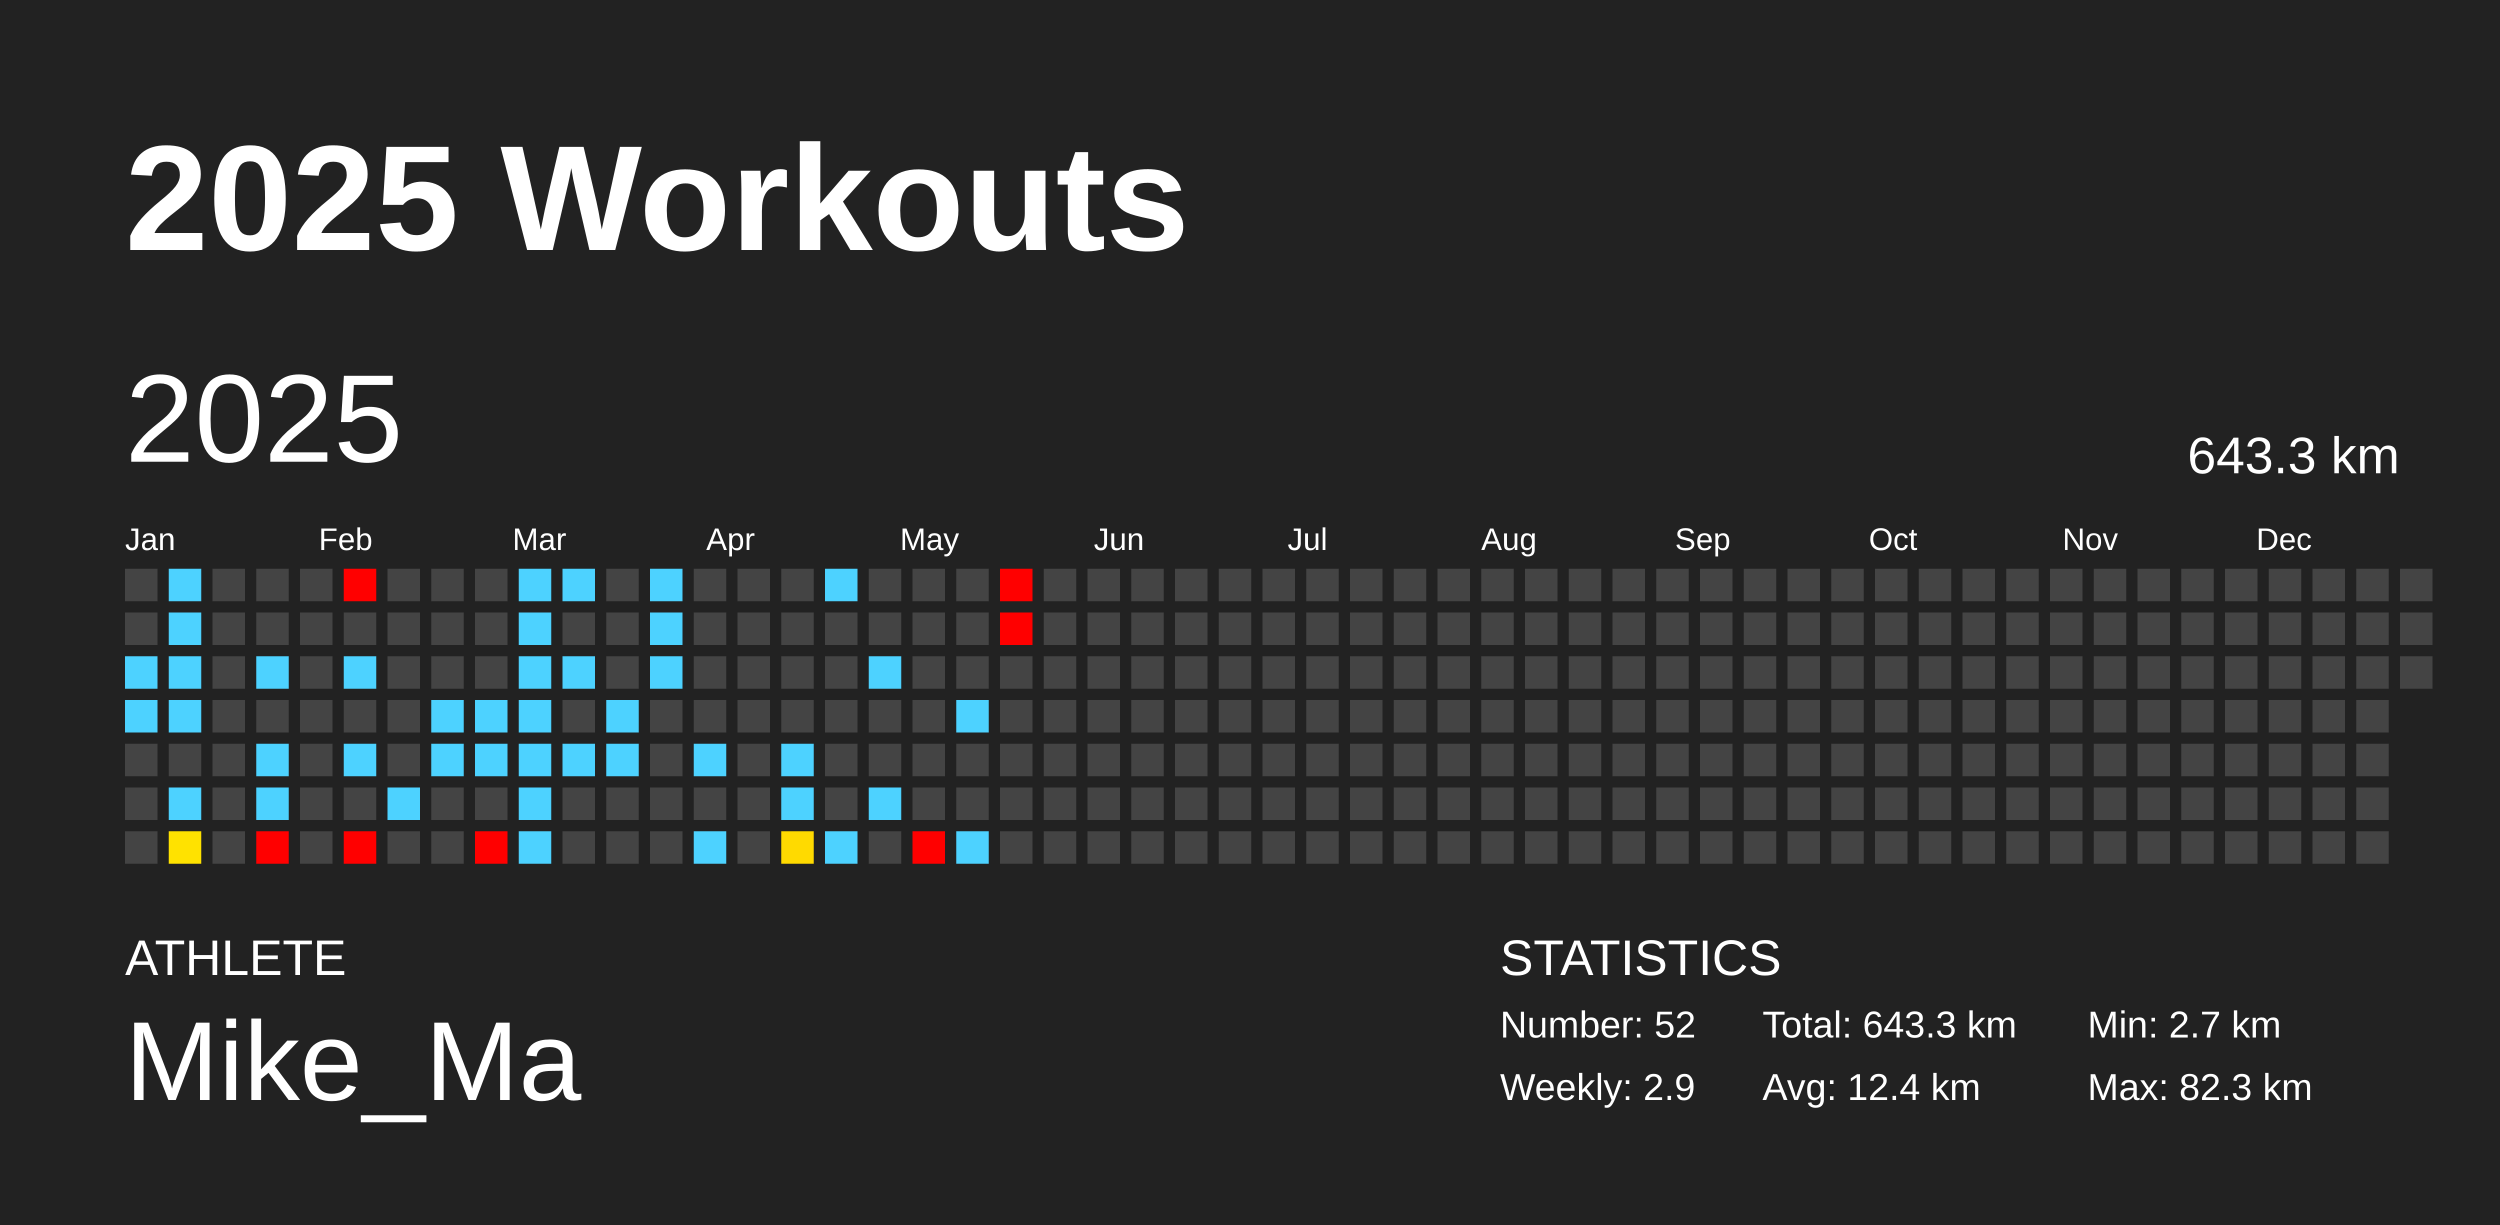
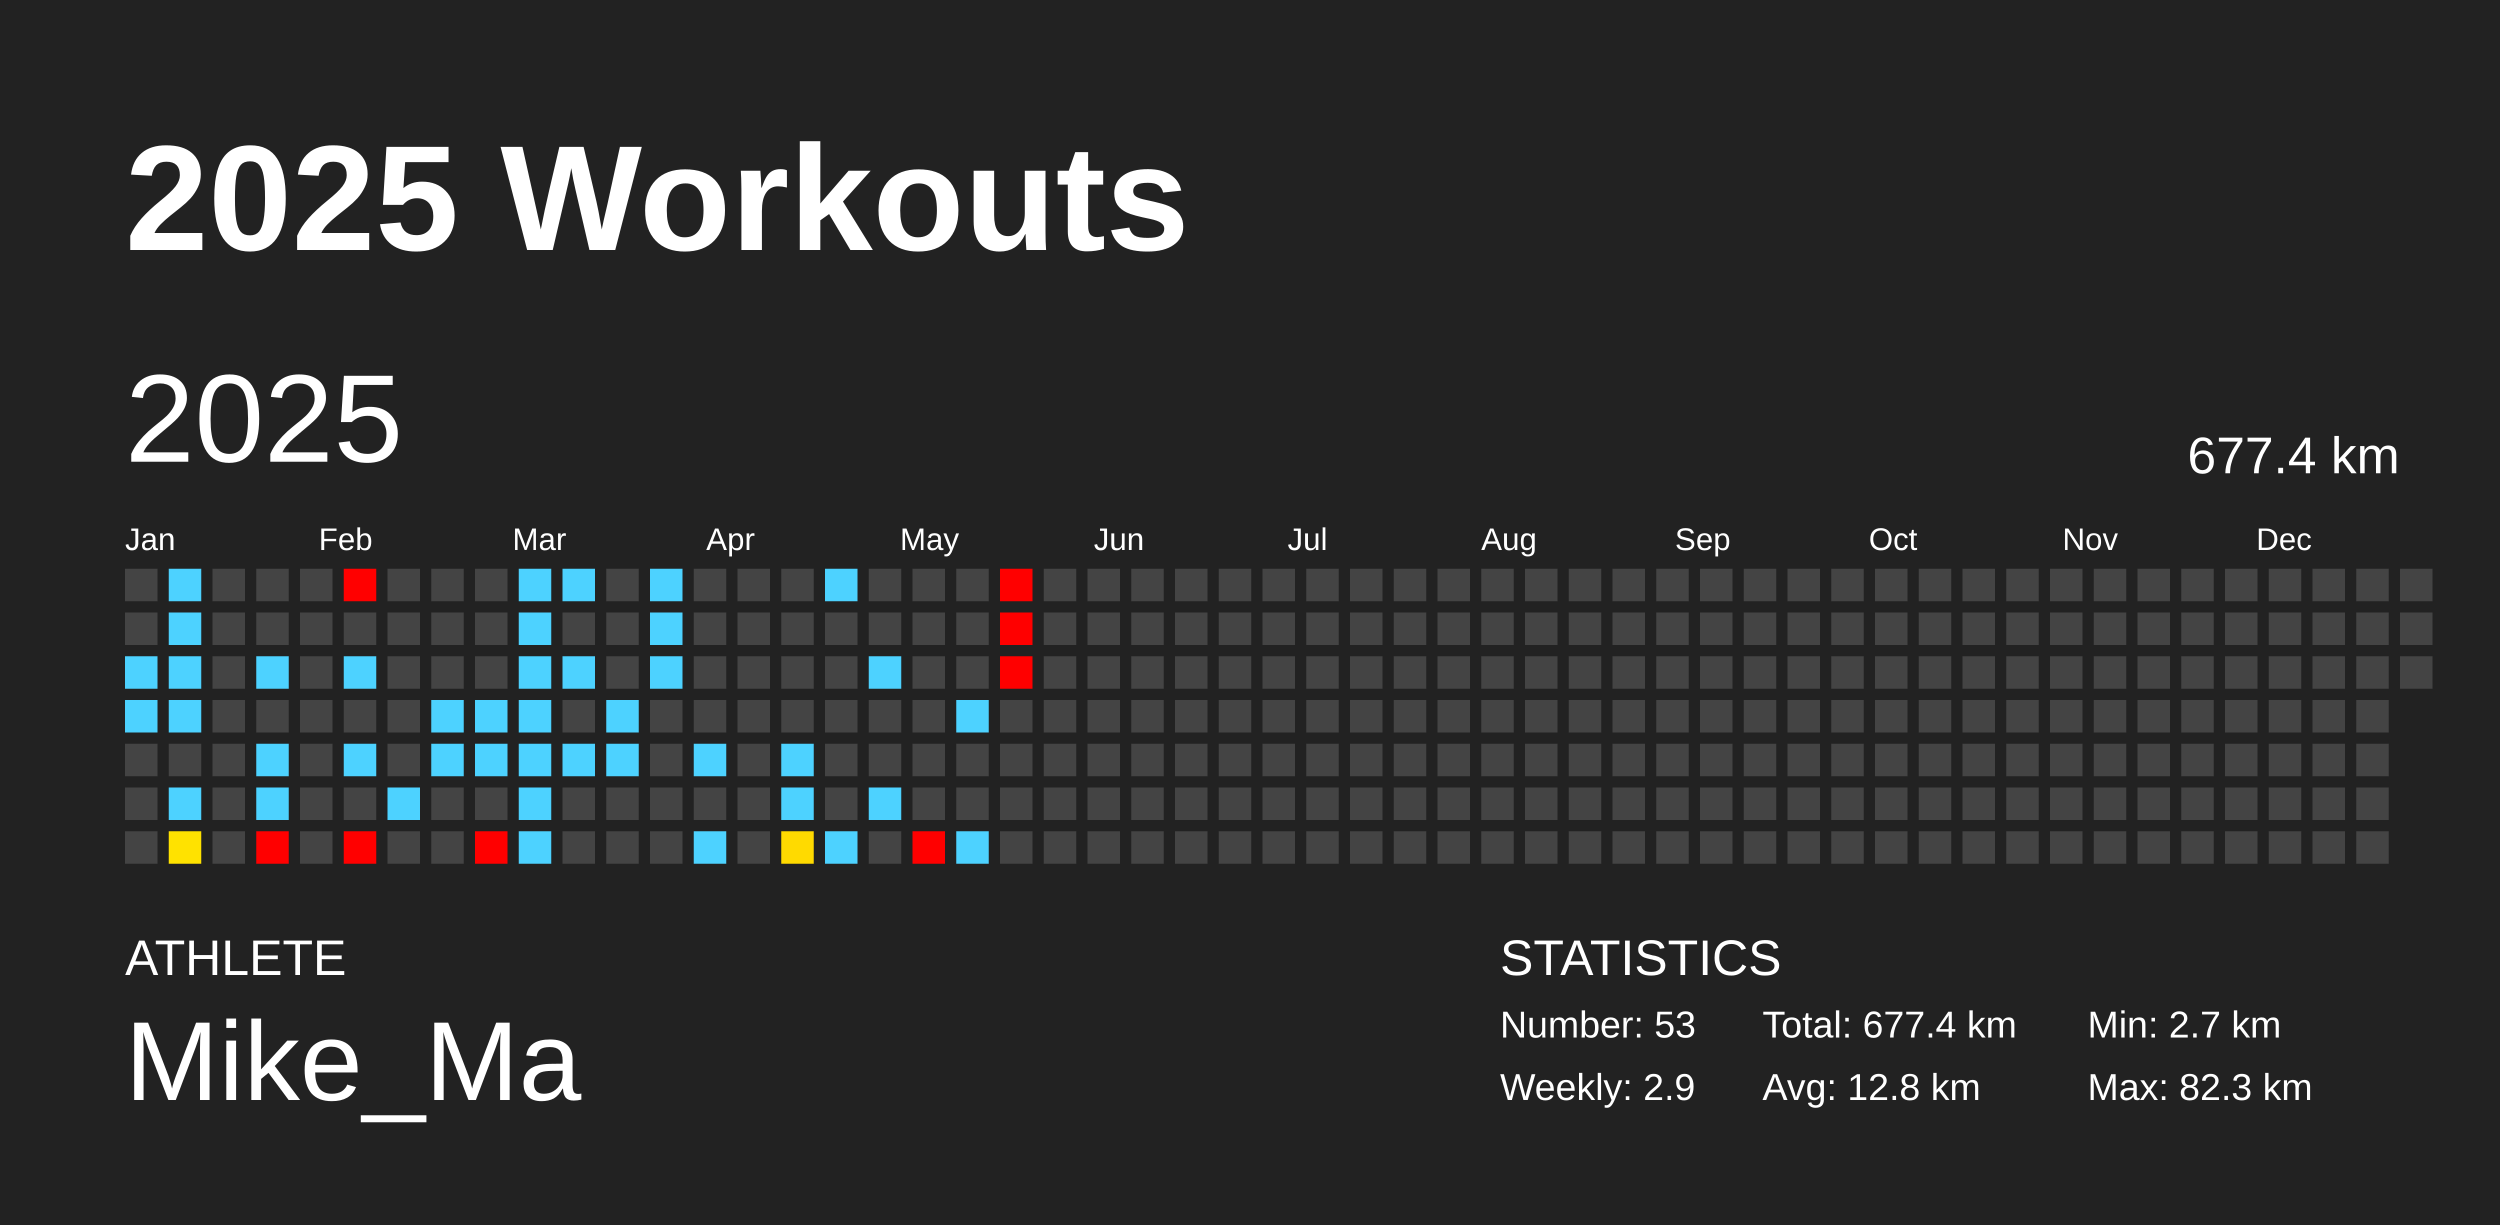
<svg xmlns="http://www.w3.org/2000/svg" baseProfile="full" height="98mm" version="1.1" viewBox="0,0,200,98" width="200mm">
  <defs />
  <rect fill="#222222" height="98" width="200" x="0" y="0" />
  <text fill="#FFFFFF" style="font-size:12px; font-family:Arial; font-weight:bold;" x="10" y="20">2025 Workouts</text>
  <text fill="#FFFFFF" style="font-size:4px; font-family:Arial" x="10" y="78">ATHLETE</text>
  <text fill="#FFFFFF" style="font-size:9px; font-family:Arial" x="10" y="88">Mike_Ma</text>
  <text fill="#FFFFFF" style="font-size:4px; font-family:Arial" x="120" y="78">STATISTICS</text>
-   <text fill="#FFFFFF" style="font-size:3px; font-family:Arial" x="120" y="83">Number: 52</text>
+   <text fill="#FFFFFF" style="font-size:3px; font-family:Arial" x="120" y="83">Number: 53</text>
  <text fill="#FFFFFF" style="font-size:3px; font-family:Arial" x="120" y="88">Weekly: 2.9</text>
-   <text fill="#FFFFFF" style="font-size:3px; font-family:Arial" x="141" y="83">Total: 643.3 km</text>
-   <text fill="#FFFFFF" style="font-size:3px; font-family:Arial" x="141" y="88">Avg: 12.4 km</text>
+   <text fill="#FFFFFF" style="font-size:3px; font-family:Arial" x="141" y="83">Total: 677.4 km</text>
+   <text fill="#FFFFFF" style="font-size:3px; font-family:Arial" x="141" y="88">Avg: 12.8 km</text>
  <text fill="#FFFFFF" style="font-size:3px; font-family:Arial" x="167" y="83">Min: 2.7 km</text>
  <text fill="#FFFFFF" style="font-size:3px; font-family:Arial" x="167" y="88">Max: 82.3 km</text>
  <text dominant-baseline="hanging" fill="#FFFFFF" style="font-size:10.0px; font-family:Arial;" x="10" y="30">2025</text>
-   <text dominant-baseline="hanging" fill="#FFFFFF" style="font-size:4.125px; font-family:Arial;" x="175" y="35">643.3 km</text>
+   <text dominant-baseline="hanging" fill="#FFFFFF" style="font-size:4.125px; font-family:Arial;" x="175" y="35">677.4 km</text>
  <text fill="#FFFFFF" style="font-size:2.5px; font-family:Arial" x="10.0" y="44">Jan</text>
  <text fill="#FFFFFF" style="font-size:2.5px; font-family:Arial" x="25.5" y="44">Feb</text>
  <text fill="#FFFFFF" style="font-size:2.5px; font-family:Arial" x="41.0" y="44">Mar</text>
  <text fill="#FFFFFF" style="font-size:2.5px; font-family:Arial" x="56.5" y="44">Apr</text>
  <text fill="#FFFFFF" style="font-size:2.5px; font-family:Arial" x="72.0" y="44">May</text>
  <text fill="#FFFFFF" style="font-size:2.5px; font-family:Arial" x="87.5" y="44">Jun</text>
  <text fill="#FFFFFF" style="font-size:2.5px; font-family:Arial" x="103.0" y="44">Jul</text>
  <text fill="#FFFFFF" style="font-size:2.5px; font-family:Arial" x="118.5" y="44">Aug</text>
  <text fill="#FFFFFF" style="font-size:2.5px; font-family:Arial" x="134.0" y="44">Sep</text>
  <text fill="#FFFFFF" style="font-size:2.5px; font-family:Arial" x="149.5" y="44">Oct</text>
  <text fill="#FFFFFF" style="font-size:2.5px; font-family:Arial" x="165.0" y="44">Nov</text>
  <text fill="#FFFFFF" style="font-size:2.5px; font-family:Arial" x="180.5" y="44">Dec</text>
  <rect fill="#444444" height="2.6" width="2.6" x="10.0" y="45.5" />
  <rect fill="#444444" height="2.6" width="2.6" x="10.0" y="49.0" />
  <rect fill="#4dd2ff" height="2.6" width="2.6" x="10.0" y="52.5" />
  <rect fill="#4dd2ff" height="2.6" width="2.6" x="10.0" y="56.0" />
  <rect fill="#444444" height="2.6" width="2.6" x="10.0" y="59.5" />
  <rect fill="#444444" height="2.6" width="2.6" x="10.0" y="63.0" />
  <rect fill="#444444" height="2.6" width="2.6" x="10.0" y="66.5" />
  <rect fill="#4dd2ff" height="2.6" width="2.6" x="13.5" y="45.5" />
  <rect fill="#4dd2ff" height="2.6" width="2.6" x="13.5" y="49.0" />
  <rect fill="#4dd2ff" height="2.6" width="2.6" x="13.5" y="52.5" />
  <rect fill="#4dd2ff" height="2.6" width="2.6" x="13.5" y="56.0" />
  <rect fill="#444444" height="2.6" width="2.6" x="13.5" y="59.5" />
  <rect fill="#4dd2ff" height="2.6" width="2.6" x="13.5" y="63.0" />
  <rect fill="#ffe200" height="2.6" width="2.6" x="13.5" y="66.5" />
  <rect fill="#444444" height="2.6" width="2.6" x="17.0" y="45.5" />
  <rect fill="#444444" height="2.6" width="2.6" x="17.0" y="49.0" />
  <rect fill="#444444" height="2.6" width="2.6" x="17.0" y="52.5" />
  <rect fill="#444444" height="2.6" width="2.6" x="17.0" y="56.0" />
  <rect fill="#444444" height="2.6" width="2.6" x="17.0" y="59.5" />
  <rect fill="#444444" height="2.6" width="2.6" x="17.0" y="63.0" />
  <rect fill="#444444" height="2.6" width="2.6" x="17.0" y="66.5" />
  <rect fill="#444444" height="2.6" width="2.6" x="20.5" y="45.5" />
  <rect fill="#444444" height="2.6" width="2.6" x="20.5" y="49.0" />
  <rect fill="#4dd2ff" height="2.6" width="2.6" x="20.5" y="52.5" />
  <rect fill="#444444" height="2.6" width="2.6" x="20.5" y="56.0" />
  <rect fill="#4dd2ff" height="2.6" width="2.6" x="20.5" y="59.5" />
  <rect fill="#4dd2ff" height="2.6" width="2.6" x="20.5" y="63.0" />
  <rect fill="red" height="2.6" width="2.6" x="20.5" y="66.5" />
  <rect fill="#444444" height="2.6" width="2.6" x="24.0" y="45.5" />
  <rect fill="#444444" height="2.6" width="2.6" x="24.0" y="49.0" />
  <rect fill="#444444" height="2.6" width="2.6" x="24.0" y="52.5" />
  <rect fill="#444444" height="2.6" width="2.6" x="24.0" y="56.0" />
  <rect fill="#444444" height="2.6" width="2.6" x="24.0" y="59.5" />
  <rect fill="#444444" height="2.6" width="2.6" x="24.0" y="63.0" />
  <rect fill="#444444" height="2.6" width="2.6" x="24.0" y="66.5" />
  <rect fill="red" height="2.6" width="2.6" x="27.5" y="45.5" />
  <rect fill="#444444" height="2.6" width="2.6" x="27.5" y="49.0" />
  <rect fill="#4dd2ff" height="2.6" width="2.6" x="27.5" y="52.5" />
  <rect fill="#444444" height="2.6" width="2.6" x="27.5" y="56.0" />
  <rect fill="#4dd2ff" height="2.6" width="2.6" x="27.5" y="59.5" />
  <rect fill="#444444" height="2.6" width="2.6" x="27.5" y="63.0" />
  <rect fill="red" height="2.6" width="2.6" x="27.5" y="66.5" />
  <rect fill="#444444" height="2.6" width="2.6" x="31.0" y="45.5" />
  <rect fill="#444444" height="2.6" width="2.6" x="31.0" y="49.0" />
  <rect fill="#444444" height="2.6" width="2.6" x="31.0" y="52.5" />
  <rect fill="#444444" height="2.6" width="2.6" x="31.0" y="56.0" />
  <rect fill="#444444" height="2.6" width="2.6" x="31.0" y="59.5" />
  <rect fill="#4dd2ff" height="2.6" width="2.6" x="31.0" y="63.0" />
  <rect fill="#444444" height="2.6" width="2.6" x="31.0" y="66.5" />
  <rect fill="#444444" height="2.6" width="2.6" x="34.5" y="45.5" />
  <rect fill="#444444" height="2.6" width="2.6" x="34.5" y="49.0" />
  <rect fill="#444444" height="2.6" width="2.6" x="34.5" y="52.5" />
  <rect fill="#4dd2ff" height="2.6" width="2.6" x="34.5" y="56.0" />
  <rect fill="#4dd2ff" height="2.6" width="2.6" x="34.5" y="59.5" />
  <rect fill="#444444" height="2.6" width="2.6" x="34.5" y="63.0" />
  <rect fill="#444444" height="2.6" width="2.6" x="34.5" y="66.5" />
  <rect fill="#444444" height="2.6" width="2.6" x="38.0" y="45.5" />
  <rect fill="#444444" height="2.6" width="2.6" x="38.0" y="49.0" />
  <rect fill="#444444" height="2.6" width="2.6" x="38.0" y="52.5" />
  <rect fill="#4dd2ff" height="2.6" width="2.6" x="38.0" y="56.0" />
  <rect fill="#4dd2ff" height="2.6" width="2.6" x="38.0" y="59.5" />
  <rect fill="#444444" height="2.6" width="2.6" x="38.0" y="63.0" />
  <rect fill="red" height="2.6" width="2.6" x="38.0" y="66.5" />
  <rect fill="#4dd2ff" height="2.6" width="2.6" x="41.5" y="45.5" />
  <rect fill="#4dd2ff" height="2.6" width="2.6" x="41.5" y="49.0" />
  <rect fill="#4dd2ff" height="2.6" width="2.6" x="41.5" y="52.5" />
  <rect fill="#4dd2ff" height="2.6" width="2.6" x="41.5" y="56.0" />
  <rect fill="#4dd2ff" height="2.6" width="2.6" x="41.5" y="59.5" />
  <rect fill="#4dd2ff" height="2.6" width="2.6" x="41.5" y="63.0" />
  <rect fill="#4dd2ff" height="2.6" width="2.6" x="41.5" y="66.5" />
  <rect fill="#4dd2ff" height="2.6" width="2.6" x="45.0" y="45.5" />
  <rect fill="#444444" height="2.6" width="2.6" x="45.0" y="49.0" />
  <rect fill="#4dd2ff" height="2.6" width="2.6" x="45.0" y="52.5" />
  <rect fill="#444444" height="2.6" width="2.6" x="45.0" y="56.0" />
  <rect fill="#4dd2ff" height="2.6" width="2.6" x="45.0" y="59.5" />
  <rect fill="#444444" height="2.6" width="2.6" x="45.0" y="63.0" />
  <rect fill="#444444" height="2.6" width="2.6" x="45.0" y="66.5" />
  <rect fill="#444444" height="2.6" width="2.6" x="48.5" y="45.5" />
  <rect fill="#444444" height="2.6" width="2.6" x="48.5" y="49.0" />
  <rect fill="#444444" height="2.6" width="2.6" x="48.5" y="52.5" />
  <rect fill="#4dd2ff" height="2.6" width="2.6" x="48.5" y="56.0" />
  <rect fill="#4dd2ff" height="2.6" width="2.6" x="48.5" y="59.5" />
  <rect fill="#444444" height="2.6" width="2.6" x="48.5" y="63.0" />
  <rect fill="#444444" height="2.6" width="2.6" x="48.5" y="66.5" />
  <rect fill="#4dd2ff" height="2.6" width="2.6" x="52.0" y="45.5" />
  <rect fill="#4dd2ff" height="2.6" width="2.6" x="52.0" y="49.0" />
  <rect fill="#4dd2ff" height="2.6" width="2.6" x="52.0" y="52.5" />
  <rect fill="#444444" height="2.6" width="2.6" x="52.0" y="56.0" />
  <rect fill="#444444" height="2.6" width="2.6" x="52.0" y="59.5" />
  <rect fill="#444444" height="2.6" width="2.6" x="52.0" y="63.0" />
  <rect fill="#444444" height="2.6" width="2.6" x="52.0" y="66.5" />
  <rect fill="#444444" height="2.6" width="2.6" x="55.5" y="45.5" />
  <rect fill="#444444" height="2.6" width="2.6" x="55.5" y="49.0" />
  <rect fill="#444444" height="2.6" width="2.6" x="55.5" y="52.5" />
  <rect fill="#444444" height="2.6" width="2.6" x="55.5" y="56.0" />
  <rect fill="#4dd2ff" height="2.6" width="2.6" x="55.5" y="59.5" />
  <rect fill="#444444" height="2.6" width="2.6" x="55.5" y="63.0" />
  <rect fill="#4dd2ff" height="2.6" width="2.6" x="55.5" y="66.5" />
  <rect fill="#444444" height="2.6" width="2.6" x="59.0" y="45.5" />
  <rect fill="#444444" height="2.6" width="2.6" x="59.0" y="49.0" />
  <rect fill="#444444" height="2.6" width="2.6" x="59.0" y="52.5" />
  <rect fill="#444444" height="2.6" width="2.6" x="59.0" y="56.0" />
  <rect fill="#444444" height="2.6" width="2.6" x="59.0" y="59.5" />
  <rect fill="#444444" height="2.6" width="2.6" x="59.0" y="63.0" />
  <rect fill="#444444" height="2.6" width="2.6" x="59.0" y="66.5" />
  <rect fill="#444444" height="2.6" width="2.6" x="62.5" y="45.5" />
  <rect fill="#444444" height="2.6" width="2.6" x="62.5" y="49.0" />
  <rect fill="#444444" height="2.6" width="2.6" x="62.5" y="52.5" />
  <rect fill="#444444" height="2.6" width="2.6" x="62.5" y="56.0" />
  <rect fill="#4dd2ff" height="2.6" width="2.6" x="62.5" y="59.5" />
  <rect fill="#4dd2ff" height="2.6" width="2.6" x="62.5" y="63.0" />
  <rect fill="#ffda00" height="2.6" width="2.6" x="62.5" y="66.5" />
  <rect fill="#4dd2ff" height="2.6" width="2.6" x="66.0" y="45.5" />
  <rect fill="#444444" height="2.6" width="2.6" x="66.0" y="49.0" />
  <rect fill="#444444" height="2.6" width="2.6" x="66.0" y="52.5" />
  <rect fill="#444444" height="2.6" width="2.6" x="66.0" y="56.0" />
  <rect fill="#444444" height="2.6" width="2.6" x="66.0" y="59.5" />
  <rect fill="#444444" height="2.6" width="2.6" x="66.0" y="63.0" />
  <rect fill="#4dd2ff" height="2.6" width="2.6" x="66.0" y="66.5" />
  <rect fill="#444444" height="2.6" width="2.6" x="69.5" y="45.5" />
  <rect fill="#444444" height="2.6" width="2.6" x="69.5" y="49.0" />
  <rect fill="#4dd2ff" height="2.6" width="2.6" x="69.5" y="52.5" />
  <rect fill="#444444" height="2.6" width="2.6" x="69.5" y="56.0" />
  <rect fill="#444444" height="2.6" width="2.6" x="69.5" y="59.5" />
  <rect fill="#4dd2ff" height="2.6" width="2.6" x="69.5" y="63.0" />
  <rect fill="#444444" height="2.6" width="2.6" x="69.5" y="66.5" />
  <rect fill="#444444" height="2.6" width="2.6" x="73.0" y="45.5" />
  <rect fill="#444444" height="2.6" width="2.6" x="73.0" y="49.0" />
  <rect fill="#444444" height="2.6" width="2.6" x="73.0" y="52.5" />
  <rect fill="#444444" height="2.6" width="2.6" x="73.0" y="56.0" />
  <rect fill="#444444" height="2.6" width="2.6" x="73.0" y="59.5" />
  <rect fill="#444444" height="2.6" width="2.6" x="73.0" y="63.0" />
  <rect fill="red" height="2.6" width="2.6" x="73.0" y="66.5" />
  <rect fill="#444444" height="2.6" width="2.6" x="76.5" y="45.5" />
  <rect fill="#444444" height="2.6" width="2.6" x="76.5" y="49.0" />
  <rect fill="#444444" height="2.6" width="2.6" x="76.5" y="52.5" />
  <rect fill="#4dd2ff" height="2.6" width="2.6" x="76.5" y="56.0" />
  <rect fill="#444444" height="2.6" width="2.6" x="76.5" y="59.5" />
  <rect fill="#444444" height="2.6" width="2.6" x="76.5" y="63.0" />
  <rect fill="#4dd2ff" height="2.6" width="2.6" x="76.5" y="66.5" />
  <rect fill="red" height="2.6" width="2.6" x="80.0" y="45.5" />
  <rect fill="red" height="2.6" width="2.6" x="80.0" y="49.0" />
-   <rect fill="#444444" height="2.6" width="2.6" x="80.0" y="52.5" />
+   <rect fill="red" height="2.6" width="2.6" x="80.0" y="52.5" />
  <rect fill="#444444" height="2.6" width="2.6" x="80.0" y="56.0" />
  <rect fill="#444444" height="2.6" width="2.6" x="80.0" y="59.5" />
  <rect fill="#444444" height="2.6" width="2.6" x="80.0" y="63.0" />
  <rect fill="#444444" height="2.6" width="2.6" x="80.0" y="66.5" />
  <rect fill="#444444" height="2.6" width="2.6" x="83.5" y="45.5" />
  <rect fill="#444444" height="2.6" width="2.6" x="83.5" y="49.0" />
  <rect fill="#444444" height="2.6" width="2.6" x="83.5" y="52.5" />
  <rect fill="#444444" height="2.6" width="2.6" x="83.5" y="56.0" />
  <rect fill="#444444" height="2.6" width="2.6" x="83.5" y="59.5" />
  <rect fill="#444444" height="2.6" width="2.6" x="83.5" y="63.0" />
  <rect fill="#444444" height="2.6" width="2.6" x="83.5" y="66.5" />
  <rect fill="#444444" height="2.6" width="2.6" x="87.0" y="45.5" />
  <rect fill="#444444" height="2.6" width="2.6" x="87.0" y="49.0" />
  <rect fill="#444444" height="2.6" width="2.6" x="87.0" y="52.5" />
  <rect fill="#444444" height="2.6" width="2.6" x="87.0" y="56.0" />
  <rect fill="#444444" height="2.6" width="2.6" x="87.0" y="59.5" />
  <rect fill="#444444" height="2.6" width="2.6" x="87.0" y="63.0" />
  <rect fill="#444444" height="2.6" width="2.6" x="87.0" y="66.5" />
  <rect fill="#444444" height="2.6" width="2.6" x="90.5" y="45.5" />
  <rect fill="#444444" height="2.6" width="2.6" x="90.5" y="49.0" />
  <rect fill="#444444" height="2.6" width="2.6" x="90.5" y="52.5" />
  <rect fill="#444444" height="2.6" width="2.6" x="90.5" y="56.0" />
  <rect fill="#444444" height="2.6" width="2.6" x="90.5" y="59.5" />
  <rect fill="#444444" height="2.6" width="2.6" x="90.5" y="63.0" />
  <rect fill="#444444" height="2.6" width="2.6" x="90.5" y="66.5" />
  <rect fill="#444444" height="2.6" width="2.6" x="94.0" y="45.5" />
  <rect fill="#444444" height="2.6" width="2.6" x="94.0" y="49.0" />
  <rect fill="#444444" height="2.6" width="2.6" x="94.0" y="52.5" />
  <rect fill="#444444" height="2.6" width="2.6" x="94.0" y="56.0" />
  <rect fill="#444444" height="2.6" width="2.6" x="94.0" y="59.5" />
  <rect fill="#444444" height="2.6" width="2.6" x="94.0" y="63.0" />
  <rect fill="#444444" height="2.6" width="2.6" x="94.0" y="66.5" />
  <rect fill="#444444" height="2.6" width="2.6" x="97.5" y="45.5" />
  <rect fill="#444444" height="2.6" width="2.6" x="97.5" y="49.0" />
  <rect fill="#444444" height="2.6" width="2.6" x="97.5" y="52.5" />
  <rect fill="#444444" height="2.6" width="2.6" x="97.5" y="56.0" />
  <rect fill="#444444" height="2.6" width="2.6" x="97.5" y="59.5" />
  <rect fill="#444444" height="2.6" width="2.6" x="97.5" y="63.0" />
  <rect fill="#444444" height="2.6" width="2.6" x="97.5" y="66.5" />
  <rect fill="#444444" height="2.6" width="2.6" x="101.0" y="45.5" />
  <rect fill="#444444" height="2.6" width="2.6" x="101.0" y="49.0" />
  <rect fill="#444444" height="2.6" width="2.6" x="101.0" y="52.5" />
  <rect fill="#444444" height="2.6" width="2.6" x="101.0" y="56.0" />
  <rect fill="#444444" height="2.6" width="2.6" x="101.0" y="59.5" />
  <rect fill="#444444" height="2.6" width="2.6" x="101.0" y="63.0" />
  <rect fill="#444444" height="2.6" width="2.6" x="101.0" y="66.5" />
  <rect fill="#444444" height="2.6" width="2.6" x="104.5" y="45.5" />
  <rect fill="#444444" height="2.6" width="2.6" x="104.5" y="49.0" />
  <rect fill="#444444" height="2.6" width="2.6" x="104.5" y="52.5" />
  <rect fill="#444444" height="2.6" width="2.6" x="104.5" y="56.0" />
  <rect fill="#444444" height="2.6" width="2.6" x="104.5" y="59.5" />
  <rect fill="#444444" height="2.6" width="2.6" x="104.5" y="63.0" />
  <rect fill="#444444" height="2.6" width="2.6" x="104.5" y="66.5" />
  <rect fill="#444444" height="2.6" width="2.6" x="108.0" y="45.5" />
  <rect fill="#444444" height="2.6" width="2.6" x="108.0" y="49.0" />
  <rect fill="#444444" height="2.6" width="2.6" x="108.0" y="52.5" />
  <rect fill="#444444" height="2.6" width="2.6" x="108.0" y="56.0" />
  <rect fill="#444444" height="2.6" width="2.6" x="108.0" y="59.5" />
  <rect fill="#444444" height="2.6" width="2.6" x="108.0" y="63.0" />
  <rect fill="#444444" height="2.6" width="2.6" x="108.0" y="66.5" />
  <rect fill="#444444" height="2.6" width="2.6" x="111.5" y="45.5" />
  <rect fill="#444444" height="2.6" width="2.6" x="111.5" y="49.0" />
  <rect fill="#444444" height="2.6" width="2.6" x="111.5" y="52.5" />
  <rect fill="#444444" height="2.6" width="2.6" x="111.5" y="56.0" />
  <rect fill="#444444" height="2.6" width="2.6" x="111.5" y="59.5" />
  <rect fill="#444444" height="2.6" width="2.6" x="111.5" y="63.0" />
  <rect fill="#444444" height="2.6" width="2.6" x="111.5" y="66.5" />
  <rect fill="#444444" height="2.6" width="2.6" x="115.0" y="45.5" />
  <rect fill="#444444" height="2.6" width="2.6" x="115.0" y="49.0" />
  <rect fill="#444444" height="2.6" width="2.6" x="115.0" y="52.5" />
  <rect fill="#444444" height="2.6" width="2.6" x="115.0" y="56.0" />
  <rect fill="#444444" height="2.6" width="2.6" x="115.0" y="59.5" />
  <rect fill="#444444" height="2.6" width="2.6" x="115.0" y="63.0" />
  <rect fill="#444444" height="2.6" width="2.6" x="115.0" y="66.5" />
  <rect fill="#444444" height="2.6" width="2.6" x="118.5" y="45.5" />
  <rect fill="#444444" height="2.6" width="2.6" x="118.5" y="49.0" />
  <rect fill="#444444" height="2.6" width="2.6" x="118.5" y="52.5" />
  <rect fill="#444444" height="2.6" width="2.6" x="118.5" y="56.0" />
  <rect fill="#444444" height="2.6" width="2.6" x="118.5" y="59.5" />
  <rect fill="#444444" height="2.6" width="2.6" x="118.5" y="63.0" />
  <rect fill="#444444" height="2.6" width="2.6" x="118.5" y="66.5" />
  <rect fill="#444444" height="2.6" width="2.6" x="122.0" y="45.5" />
  <rect fill="#444444" height="2.6" width="2.6" x="122.0" y="49.0" />
  <rect fill="#444444" height="2.6" width="2.6" x="122.0" y="52.5" />
  <rect fill="#444444" height="2.6" width="2.6" x="122.0" y="56.0" />
  <rect fill="#444444" height="2.6" width="2.6" x="122.0" y="59.5" />
  <rect fill="#444444" height="2.6" width="2.6" x="122.0" y="63.0" />
  <rect fill="#444444" height="2.6" width="2.6" x="122.0" y="66.5" />
  <rect fill="#444444" height="2.6" width="2.6" x="125.5" y="45.5" />
  <rect fill="#444444" height="2.6" width="2.6" x="125.5" y="49.0" />
  <rect fill="#444444" height="2.6" width="2.6" x="125.5" y="52.5" />
  <rect fill="#444444" height="2.6" width="2.6" x="125.5" y="56.0" />
  <rect fill="#444444" height="2.6" width="2.6" x="125.5" y="59.5" />
  <rect fill="#444444" height="2.6" width="2.6" x="125.5" y="63.0" />
  <rect fill="#444444" height="2.6" width="2.6" x="125.5" y="66.5" />
  <rect fill="#444444" height="2.6" width="2.6" x="129.0" y="45.5" />
  <rect fill="#444444" height="2.6" width="2.6" x="129.0" y="49.0" />
  <rect fill="#444444" height="2.6" width="2.6" x="129.0" y="52.5" />
  <rect fill="#444444" height="2.6" width="2.6" x="129.0" y="56.0" />
  <rect fill="#444444" height="2.6" width="2.6" x="129.0" y="59.5" />
  <rect fill="#444444" height="2.6" width="2.6" x="129.0" y="63.0" />
  <rect fill="#444444" height="2.6" width="2.6" x="129.0" y="66.5" />
  <rect fill="#444444" height="2.6" width="2.6" x="132.5" y="45.5" />
  <rect fill="#444444" height="2.6" width="2.6" x="132.5" y="49.0" />
  <rect fill="#444444" height="2.6" width="2.6" x="132.5" y="52.5" />
  <rect fill="#444444" height="2.6" width="2.6" x="132.5" y="56.0" />
  <rect fill="#444444" height="2.6" width="2.6" x="132.5" y="59.5" />
  <rect fill="#444444" height="2.6" width="2.6" x="132.5" y="63.0" />
  <rect fill="#444444" height="2.6" width="2.6" x="132.5" y="66.5" />
  <rect fill="#444444" height="2.6" width="2.6" x="136.0" y="45.5" />
  <rect fill="#444444" height="2.6" width="2.6" x="136.0" y="49.0" />
  <rect fill="#444444" height="2.6" width="2.6" x="136.0" y="52.5" />
  <rect fill="#444444" height="2.6" width="2.6" x="136.0" y="56.0" />
  <rect fill="#444444" height="2.6" width="2.6" x="136.0" y="59.5" />
  <rect fill="#444444" height="2.6" width="2.6" x="136.0" y="63.0" />
  <rect fill="#444444" height="2.6" width="2.6" x="136.0" y="66.5" />
  <rect fill="#444444" height="2.6" width="2.6" x="139.5" y="45.5" />
  <rect fill="#444444" height="2.6" width="2.6" x="139.5" y="49.0" />
  <rect fill="#444444" height="2.6" width="2.6" x="139.5" y="52.5" />
  <rect fill="#444444" height="2.6" width="2.6" x="139.5" y="56.0" />
  <rect fill="#444444" height="2.6" width="2.6" x="139.5" y="59.5" />
  <rect fill="#444444" height="2.6" width="2.6" x="139.5" y="63.0" />
  <rect fill="#444444" height="2.6" width="2.6" x="139.5" y="66.5" />
  <rect fill="#444444" height="2.6" width="2.6" x="143.0" y="45.5" />
  <rect fill="#444444" height="2.6" width="2.6" x="143.0" y="49.0" />
  <rect fill="#444444" height="2.6" width="2.6" x="143.0" y="52.5" />
  <rect fill="#444444" height="2.6" width="2.6" x="143.0" y="56.0" />
  <rect fill="#444444" height="2.6" width="2.6" x="143.0" y="59.5" />
  <rect fill="#444444" height="2.6" width="2.6" x="143.0" y="63.0" />
  <rect fill="#444444" height="2.6" width="2.6" x="143.0" y="66.5" />
  <rect fill="#444444" height="2.6" width="2.6" x="146.5" y="45.5" />
  <rect fill="#444444" height="2.6" width="2.6" x="146.5" y="49.0" />
  <rect fill="#444444" height="2.6" width="2.6" x="146.5" y="52.5" />
  <rect fill="#444444" height="2.6" width="2.6" x="146.5" y="56.0" />
  <rect fill="#444444" height="2.6" width="2.6" x="146.5" y="59.5" />
  <rect fill="#444444" height="2.6" width="2.6" x="146.5" y="63.0" />
  <rect fill="#444444" height="2.6" width="2.6" x="146.5" y="66.5" />
  <rect fill="#444444" height="2.6" width="2.6" x="150.0" y="45.5" />
  <rect fill="#444444" height="2.6" width="2.6" x="150.0" y="49.0" />
  <rect fill="#444444" height="2.6" width="2.6" x="150.0" y="52.5" />
  <rect fill="#444444" height="2.6" width="2.6" x="150.0" y="56.0" />
  <rect fill="#444444" height="2.6" width="2.6" x="150.0" y="59.5" />
  <rect fill="#444444" height="2.6" width="2.6" x="150.0" y="63.0" />
  <rect fill="#444444" height="2.6" width="2.6" x="150.0" y="66.5" />
  <rect fill="#444444" height="2.6" width="2.6" x="153.5" y="45.5" />
  <rect fill="#444444" height="2.6" width="2.6" x="153.5" y="49.0" />
  <rect fill="#444444" height="2.6" width="2.6" x="153.5" y="52.5" />
  <rect fill="#444444" height="2.6" width="2.6" x="153.5" y="56.0" />
  <rect fill="#444444" height="2.6" width="2.6" x="153.5" y="59.5" />
  <rect fill="#444444" height="2.6" width="2.6" x="153.5" y="63.0" />
  <rect fill="#444444" height="2.6" width="2.6" x="153.5" y="66.5" />
  <rect fill="#444444" height="2.6" width="2.6" x="157.0" y="45.5" />
  <rect fill="#444444" height="2.6" width="2.6" x="157.0" y="49.0" />
  <rect fill="#444444" height="2.6" width="2.6" x="157.0" y="52.5" />
  <rect fill="#444444" height="2.6" width="2.6" x="157.0" y="56.0" />
  <rect fill="#444444" height="2.6" width="2.6" x="157.0" y="59.5" />
  <rect fill="#444444" height="2.6" width="2.6" x="157.0" y="63.0" />
  <rect fill="#444444" height="2.6" width="2.6" x="157.0" y="66.5" />
  <rect fill="#444444" height="2.6" width="2.6" x="160.5" y="45.5" />
  <rect fill="#444444" height="2.6" width="2.6" x="160.5" y="49.0" />
  <rect fill="#444444" height="2.6" width="2.6" x="160.5" y="52.5" />
  <rect fill="#444444" height="2.6" width="2.6" x="160.5" y="56.0" />
  <rect fill="#444444" height="2.6" width="2.6" x="160.5" y="59.5" />
  <rect fill="#444444" height="2.6" width="2.6" x="160.5" y="63.0" />
  <rect fill="#444444" height="2.6" width="2.6" x="160.5" y="66.5" />
  <rect fill="#444444" height="2.6" width="2.6" x="164.0" y="45.5" />
  <rect fill="#444444" height="2.6" width="2.6" x="164.0" y="49.0" />
  <rect fill="#444444" height="2.6" width="2.6" x="164.0" y="52.5" />
  <rect fill="#444444" height="2.6" width="2.6" x="164.0" y="56.0" />
  <rect fill="#444444" height="2.6" width="2.6" x="164.0" y="59.5" />
  <rect fill="#444444" height="2.6" width="2.6" x="164.0" y="63.0" />
  <rect fill="#444444" height="2.6" width="2.6" x="164.0" y="66.5" />
  <rect fill="#444444" height="2.6" width="2.6" x="167.5" y="45.5" />
  <rect fill="#444444" height="2.6" width="2.6" x="167.5" y="49.0" />
  <rect fill="#444444" height="2.6" width="2.6" x="167.5" y="52.5" />
  <rect fill="#444444" height="2.6" width="2.6" x="167.5" y="56.0" />
  <rect fill="#444444" height="2.6" width="2.6" x="167.5" y="59.5" />
  <rect fill="#444444" height="2.6" width="2.6" x="167.5" y="63.0" />
  <rect fill="#444444" height="2.6" width="2.6" x="167.5" y="66.5" />
  <rect fill="#444444" height="2.6" width="2.6" x="171.0" y="45.5" />
  <rect fill="#444444" height="2.6" width="2.6" x="171.0" y="49.0" />
  <rect fill="#444444" height="2.6" width="2.6" x="171.0" y="52.5" />
  <rect fill="#444444" height="2.6" width="2.6" x="171.0" y="56.0" />
  <rect fill="#444444" height="2.6" width="2.6" x="171.0" y="59.5" />
  <rect fill="#444444" height="2.6" width="2.6" x="171.0" y="63.0" />
  <rect fill="#444444" height="2.6" width="2.6" x="171.0" y="66.5" />
  <rect fill="#444444" height="2.6" width="2.6" x="174.5" y="45.5" />
  <rect fill="#444444" height="2.6" width="2.6" x="174.5" y="49.0" />
  <rect fill="#444444" height="2.6" width="2.6" x="174.5" y="52.5" />
  <rect fill="#444444" height="2.6" width="2.6" x="174.5" y="56.0" />
  <rect fill="#444444" height="2.6" width="2.6" x="174.5" y="59.5" />
  <rect fill="#444444" height="2.6" width="2.6" x="174.5" y="63.0" />
  <rect fill="#444444" height="2.6" width="2.6" x="174.5" y="66.5" />
  <rect fill="#444444" height="2.6" width="2.6" x="178.0" y="45.5" />
  <rect fill="#444444" height="2.6" width="2.6" x="178.0" y="49.0" />
  <rect fill="#444444" height="2.6" width="2.6" x="178.0" y="52.5" />
  <rect fill="#444444" height="2.6" width="2.6" x="178.0" y="56.0" />
  <rect fill="#444444" height="2.6" width="2.6" x="178.0" y="59.5" />
  <rect fill="#444444" height="2.6" width="2.6" x="178.0" y="63.0" />
  <rect fill="#444444" height="2.6" width="2.6" x="178.0" y="66.5" />
  <rect fill="#444444" height="2.6" width="2.6" x="181.5" y="45.5" />
  <rect fill="#444444" height="2.6" width="2.6" x="181.5" y="49.0" />
  <rect fill="#444444" height="2.6" width="2.6" x="181.5" y="52.5" />
  <rect fill="#444444" height="2.6" width="2.6" x="181.5" y="56.0" />
  <rect fill="#444444" height="2.6" width="2.6" x="181.5" y="59.5" />
  <rect fill="#444444" height="2.6" width="2.6" x="181.5" y="63.0" />
  <rect fill="#444444" height="2.6" width="2.6" x="181.5" y="66.5" />
  <rect fill="#444444" height="2.6" width="2.6" x="185.0" y="45.5" />
  <rect fill="#444444" height="2.6" width="2.6" x="185.0" y="49.0" />
  <rect fill="#444444" height="2.6" width="2.6" x="185.0" y="52.5" />
  <rect fill="#444444" height="2.6" width="2.6" x="185.0" y="56.0" />
  <rect fill="#444444" height="2.6" width="2.6" x="185.0" y="59.5" />
  <rect fill="#444444" height="2.6" width="2.6" x="185.0" y="63.0" />
  <rect fill="#444444" height="2.6" width="2.6" x="185.0" y="66.5" />
  <rect fill="#444444" height="2.6" width="2.6" x="188.5" y="45.5" />
  <rect fill="#444444" height="2.6" width="2.6" x="188.5" y="49.0" />
  <rect fill="#444444" height="2.6" width="2.6" x="188.5" y="52.5" />
  <rect fill="#444444" height="2.6" width="2.6" x="188.5" y="56.0" />
  <rect fill="#444444" height="2.6" width="2.6" x="188.5" y="59.5" />
  <rect fill="#444444" height="2.6" width="2.6" x="188.5" y="63.0" />
  <rect fill="#444444" height="2.6" width="2.6" x="188.5" y="66.5" />
  <rect fill="#444444" height="2.6" width="2.6" x="192.0" y="45.5" />
  <rect fill="#444444" height="2.6" width="2.6" x="192.0" y="49.0" />
  <rect fill="#444444" height="2.6" width="2.6" x="192.0" y="52.5" />
</svg>
